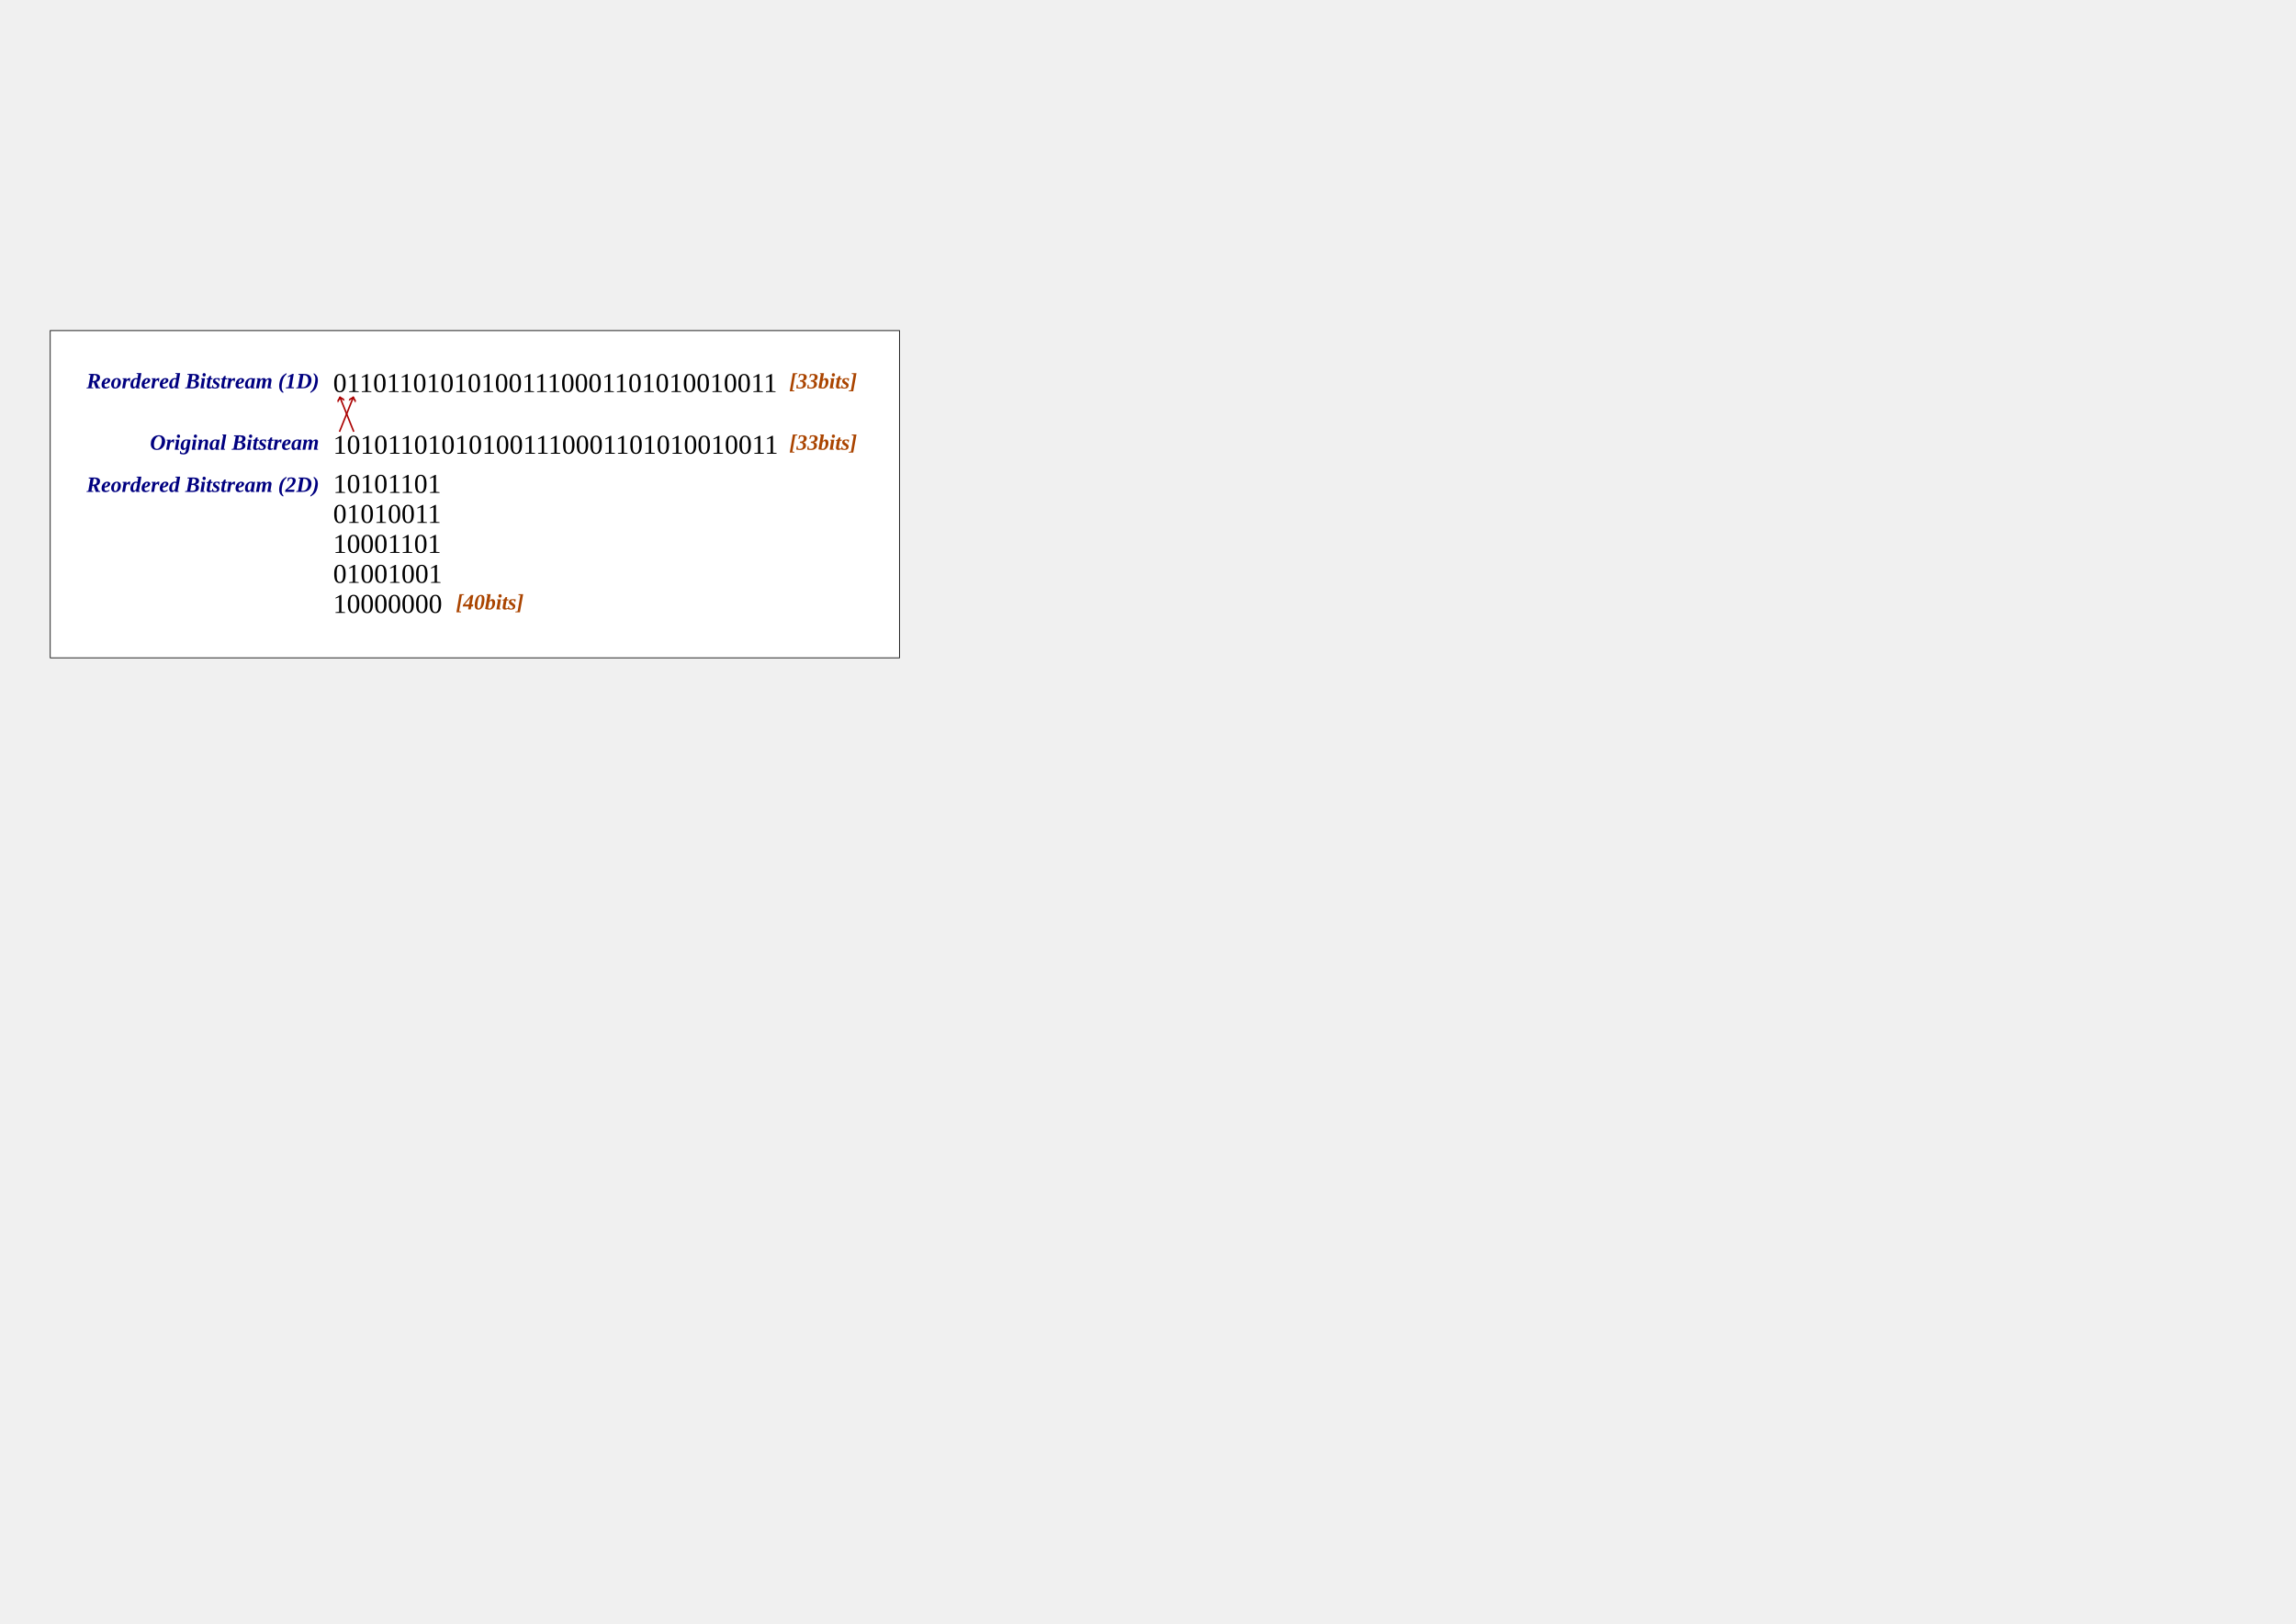
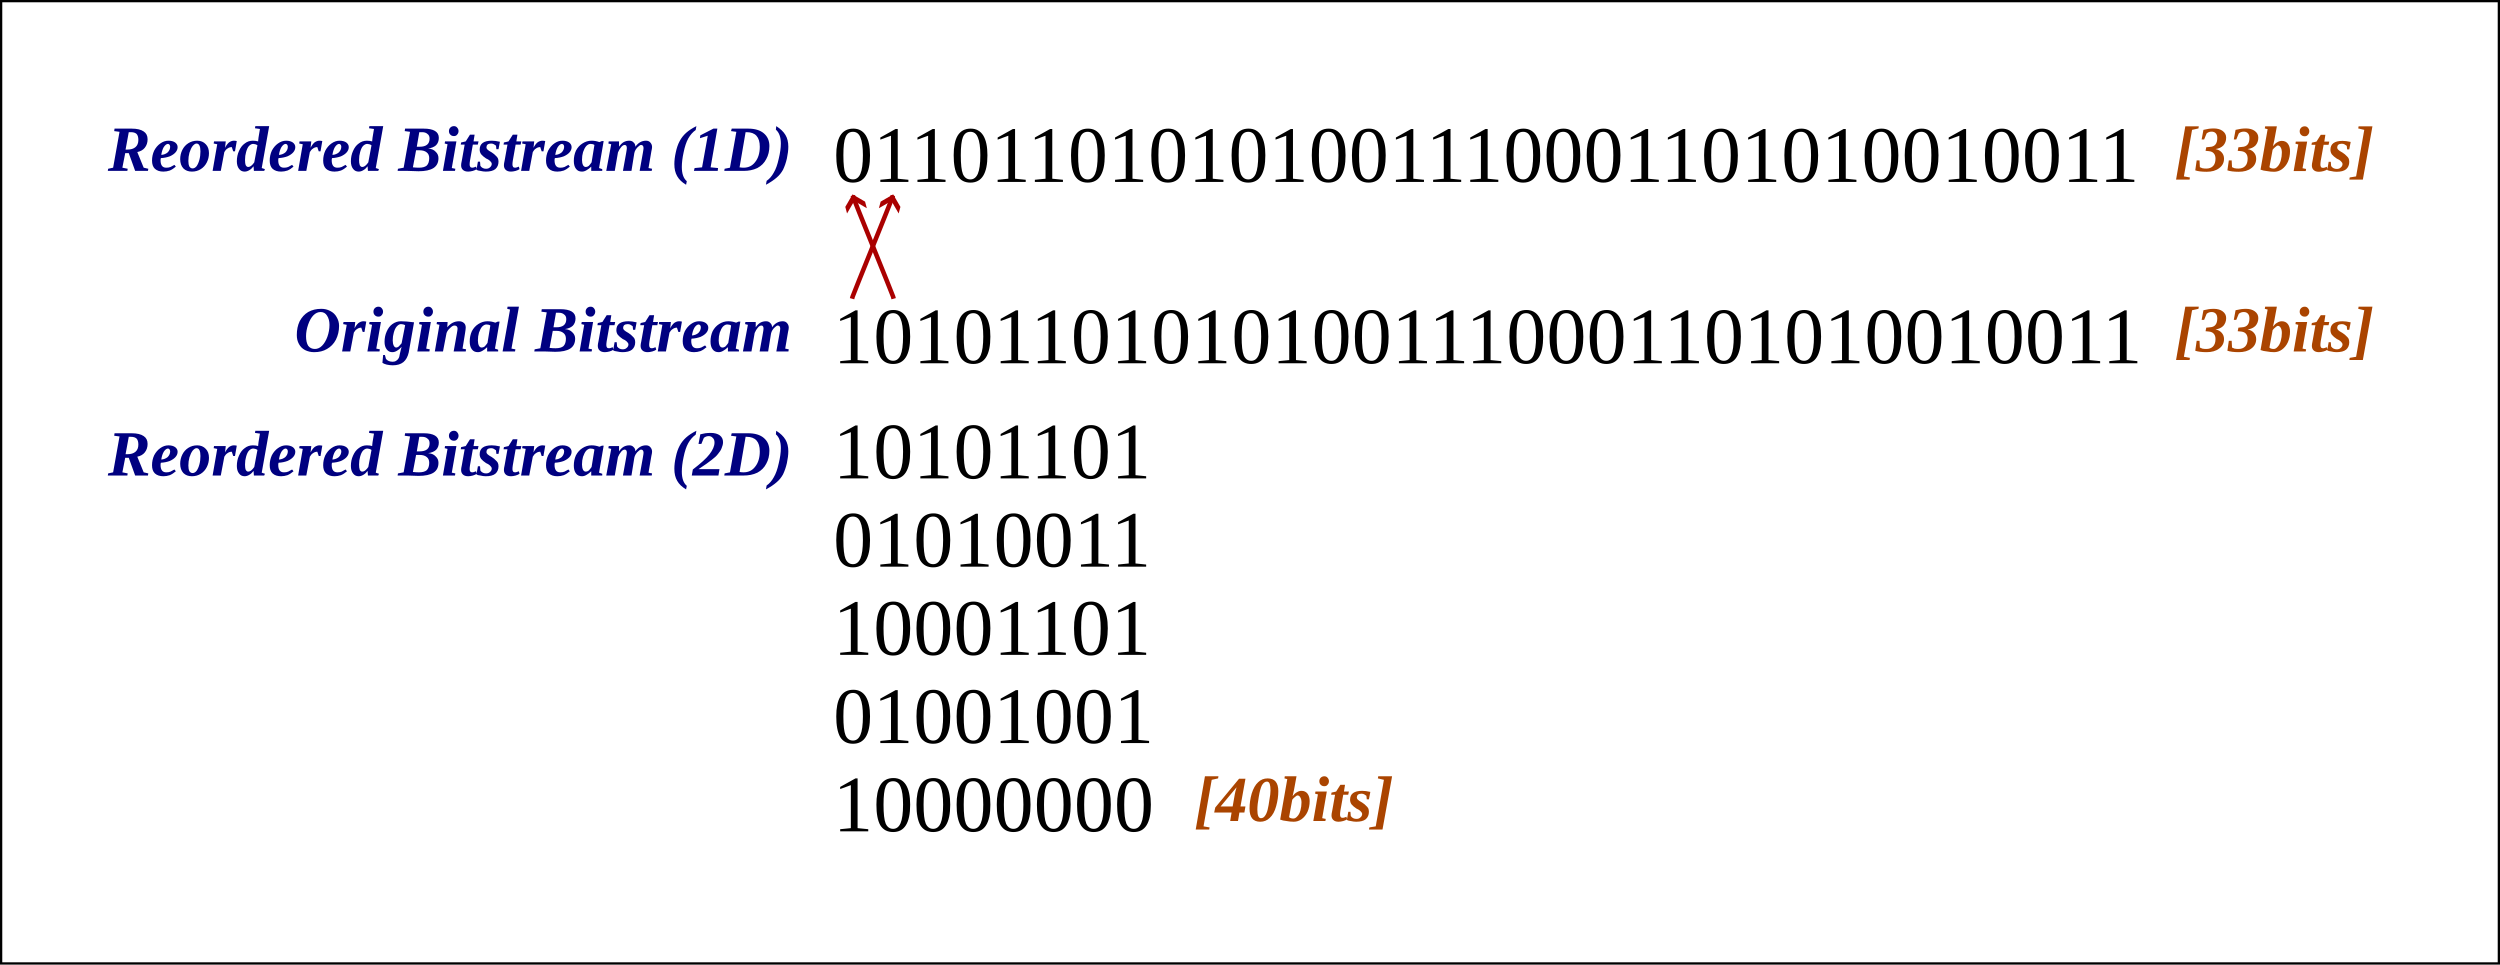
- <svg xmlns="http://www.w3.org/2000/svg" width="297mm" height="210mm" viewBox="0 0 297 210" version="1.1" id="svg1">
+ <svg xmlns="http://www.w3.org/2000/svg" width="109.953mm" height="42.423mm" viewBox="0 0 109.953 42.423" version="1.1" id="svg1">
  <defs id="defs1">
    <marker style="overflow:visible" id="ArrowWideHeavy" refX="0" refY="0" orient="auto-start-reverse" markerWidth="0.75" markerHeight="0.75" viewBox="0 0 1 1" preserveAspectRatio="xMidYMid">
      <path style="fill:context-stroke;fill-rule:evenodd;stroke:none" d="m 1,0 -3,3 h -2 l 3,-3 -3,-3 h 2 z" id="path3" />
    </marker>
    <marker style="overflow:visible" id="ArrowWideHeavy-8" refX="0" refY="0" orient="auto-start-reverse" markerWidth="0.75" markerHeight="0.75" viewBox="0 0 1 1" preserveAspectRatio="xMidYMid">
      <path style="fill:context-stroke;fill-rule:evenodd;stroke:none" d="m 1,0 -3,3 h -2 l 3,-3 -3,-3 h 2 z" id="path3-8" />
    </marker>
  </defs>
-   <g id="layer1">
+   <g id="layer1" transform="translate(-6.450155,-42.70658)">
    <rect style="fill:#ffffff;stroke:#000000;stroke-width:0.1;stroke-linecap:square;stroke-dasharray:none" id="rect14" width="109.853" height="42.323" x="6.5" y="42.757" />
    <text xml:space="preserve" style="font-style:normal;font-variant:normal;font-weight:normal;font-stretch:normal;font-size:3.528px;line-height:1.1;font-family:'Times New Roman';-inkscape-font-specification:'Times New Roman, ';font-variant-position:sub;text-decoration-color:#000000;letter-spacing:0px;word-spacing:0px;fill:#000000;stroke-width:0.4;stroke-linecap:square" x="43.088" y="58.684" id="text10">
      <tspan id="tspan10" style="font-style:normal;font-variant:normal;font-weight:normal;font-stretch:normal;font-family:'Times New Roman';-inkscape-font-specification:'Times New Roman, ';stroke-width:0.4" x="43.088" y="58.684">101011010101001110001101010010011</tspan>
    </text>
    <text xml:space="preserve" style="font-style:italic;font-variant:normal;font-weight:bold;font-stretch:normal;font-size:2.822px;line-height:1.1;font-family:'Times New Roman';-inkscape-font-specification:'Times New Roman,  Bold Italic';font-variant-position:sub;text-decoration-color:#000000;letter-spacing:0px;word-spacing:0px;fill:#000080;stroke-width:0.4;stroke-linecap:square" x="19.395" y="58.165" id="text9-6">
      <tspan id="tspan9-8" style="font-style:italic;font-variant:normal;font-weight:bold;font-stretch:normal;font-size:2.822px;font-family:'Times New Roman';-inkscape-font-specification:'Times New Roman,  Bold Italic';fill:#000080;stroke-width:0.4" x="19.395" y="58.165">Original Bitstream</tspan>
    </text>
    <text xml:space="preserve" style="font-style:normal;font-variant:normal;font-weight:normal;font-stretch:normal;font-size:3.528px;line-height:1.1;font-family:'Times New Roman';-inkscape-font-specification:'Times New Roman, ';font-variant-position:sub;text-decoration-color:#000000;letter-spacing:0px;word-spacing:0px;fill:#000000;stroke-width:0.4;stroke-linecap:square" x="43.088" y="50.706" id="text10-9">
      <tspan id="tspan10-5" style="font-style:normal;font-variant:normal;font-weight:normal;font-stretch:normal;font-family:'Times New Roman';-inkscape-font-specification:'Times New Roman, ';stroke-width:0.4" x="43.088" y="50.706">011011010101001110001101010010011</tspan>
    </text>
    <text xml:space="preserve" style="font-style:italic;font-variant:normal;font-weight:bold;font-stretch:normal;font-size:2.822px;line-height:1.1;font-family:'Times New Roman';-inkscape-font-specification:'Times New Roman,  Bold Italic';font-variant-position:sub;text-decoration-color:#000000;letter-spacing:0px;word-spacing:0px;fill:#000080;stroke-width:0.4;stroke-linecap:square" x="11.193" y="50.222" id="text9-6-8">
      <tspan id="tspan9-8-7" style="font-style:italic;font-variant:normal;font-weight:bold;font-stretch:normal;font-size:2.822px;font-family:'Times New Roman';-inkscape-font-specification:'Times New Roman,  Bold Italic';fill:#000080;stroke-width:0.4" x="11.193" y="50.222">Reordered Bitstream (1D)</tspan>
    </text>
    <text xml:space="preserve" style="font-style:italic;font-variant:normal;font-weight:bold;font-stretch:normal;font-size:2.822px;line-height:1.1;font-family:'Times New Roman';-inkscape-font-specification:'Times New Roman,  Bold Italic';font-variant-position:sub;text-decoration-color:#000000;letter-spacing:0px;word-spacing:0px;fill:#000080;stroke-width:0.4;stroke-linecap:square" x="11.193" y="63.619" id="text9-6-8-3">
      <tspan id="tspan9-8-7-5" style="font-style:italic;font-variant:normal;font-weight:bold;font-stretch:normal;font-size:2.822px;font-family:'Times New Roman';-inkscape-font-specification:'Times New Roman,  Bold Italic';fill:#000080;stroke-width:0.4" x="11.193" y="63.619">Reordered Bitstream (2D)</tspan>
    </text>
    <text xml:space="preserve" style="font-style:normal;font-variant:normal;font-weight:normal;font-stretch:normal;font-size:3.528px;line-height:1.1;font-family:'Times New Roman';-inkscape-font-specification:'Times New Roman, ';font-variant-position:sub;text-decoration-color:#000000;letter-spacing:0px;word-spacing:0px;fill:#000000;stroke-width:0.4;stroke-linecap:square" x="43.088" y="63.747" id="text10-7">
      <tspan id="tspan10-8" style="font-style:normal;font-variant:normal;font-weight:normal;font-stretch:normal;font-family:'Times New Roman';-inkscape-font-specification:'Times New Roman, ';stroke-width:0.4" x="43.088" y="63.747">10101101</tspan>
      <tspan style="font-style:normal;font-variant:normal;font-weight:normal;font-stretch:normal;font-family:'Times New Roman';-inkscape-font-specification:'Times New Roman, ';stroke-width:0.4" x="43.088" y="67.627" id="tspan11">01010011</tspan>
      <tspan style="font-style:normal;font-variant:normal;font-weight:normal;font-stretch:normal;font-family:'Times New Roman';-inkscape-font-specification:'Times New Roman, ';stroke-width:0.4" x="43.088" y="71.508" id="tspan12">10001101</tspan>
      <tspan style="font-style:normal;font-variant:normal;font-weight:normal;font-stretch:normal;font-family:'Times New Roman';-inkscape-font-specification:'Times New Roman, ';stroke-width:0.4" x="43.088" y="75.388" id="tspan13">01001001</tspan>
      <tspan style="font-style:normal;font-variant:normal;font-weight:normal;font-stretch:normal;font-family:'Times New Roman';-inkscape-font-specification:'Times New Roman, ';stroke-width:0.4" x="43.088" y="79.269" id="tspan14">10000000</tspan>
    </text>
    <text xml:space="preserve" style="font-style:italic;font-variant:normal;font-weight:bold;font-stretch:normal;font-size:2.822px;line-height:1.1;font-family:'Times New Roman';-inkscape-font-specification:'Times New Roman,  Bold Italic';font-variant-position:sub;text-decoration-color:#000000;letter-spacing:0px;word-spacing:0px;fill:#aa4400;stroke-width:0.4;stroke-linecap:square" x="102.077" y="58.165" id="text9-6-3">
      <tspan id="tspan9-8-5" style="font-style:italic;font-variant:normal;font-weight:bold;font-stretch:normal;font-size:2.822px;font-family:'Times New Roman';-inkscape-font-specification:'Times New Roman,  Bold Italic';fill:#aa4400;stroke-width:0.4" x="102.077" y="58.165">[33bits]</tspan>
    </text>
    <text xml:space="preserve" style="font-style:italic;font-variant:normal;font-weight:bold;font-stretch:normal;font-size:2.822px;line-height:1.1;font-family:'Times New Roman';-inkscape-font-specification:'Times New Roman,  Bold Italic';font-variant-position:sub;text-decoration-color:#000000;letter-spacing:0px;word-spacing:0px;fill:#aa4400;stroke-width:0.4;stroke-linecap:square" x="102.077" y="50.231" id="text9-6-3-9">
      <tspan id="tspan9-8-5-8" style="font-style:italic;font-variant:normal;font-weight:bold;font-stretch:normal;font-size:2.822px;font-family:'Times New Roman';-inkscape-font-specification:'Times New Roman,  Bold Italic';fill:#aa4400;stroke-width:0.4" x="102.077" y="50.231">[33bits]</tspan>
    </text>
    <text xml:space="preserve" style="font-style:italic;font-variant:normal;font-weight:bold;font-stretch:normal;font-size:2.822px;line-height:1.1;font-family:'Times New Roman';-inkscape-font-specification:'Times New Roman,  Bold Italic';font-variant-position:sub;text-decoration-color:#000000;letter-spacing:0px;word-spacing:0px;fill:#aa4400;stroke-width:0.4;stroke-linecap:square" x="58.96" y="78.816" id="text9-6-3-4">
      <tspan id="tspan9-8-5-83" style="font-style:italic;font-variant:normal;font-weight:bold;font-stretch:normal;font-size:2.822px;font-family:'Times New Roman';-inkscape-font-specification:'Times New Roman,  Bold Italic';fill:#aa4400;stroke-width:0.4" x="58.96" y="78.816">[40bits]</tspan>
    </text>
    <path style="fill:#aa4400;stroke:#aa0000;stroke-width:0.2;stroke-linecap:square;stroke-dasharray:none;marker-end:url(#ArrowWideHeavy)" d="m 43.951,55.748 c 0.026,-0.094 1.718,-4.254 1.743,-4.348" id="path14" />
    <path style="fill:#aa4400;stroke:#aa0000;stroke-width:0.2;stroke-linecap:square;stroke-dasharray:none;marker-end:url(#ArrowWideHeavy-8)" d="m 45.728,55.748 c -0.026,-0.094 -1.718,-4.254 -1.743,-4.348" id="path14-2" />
  </g>
</svg>
